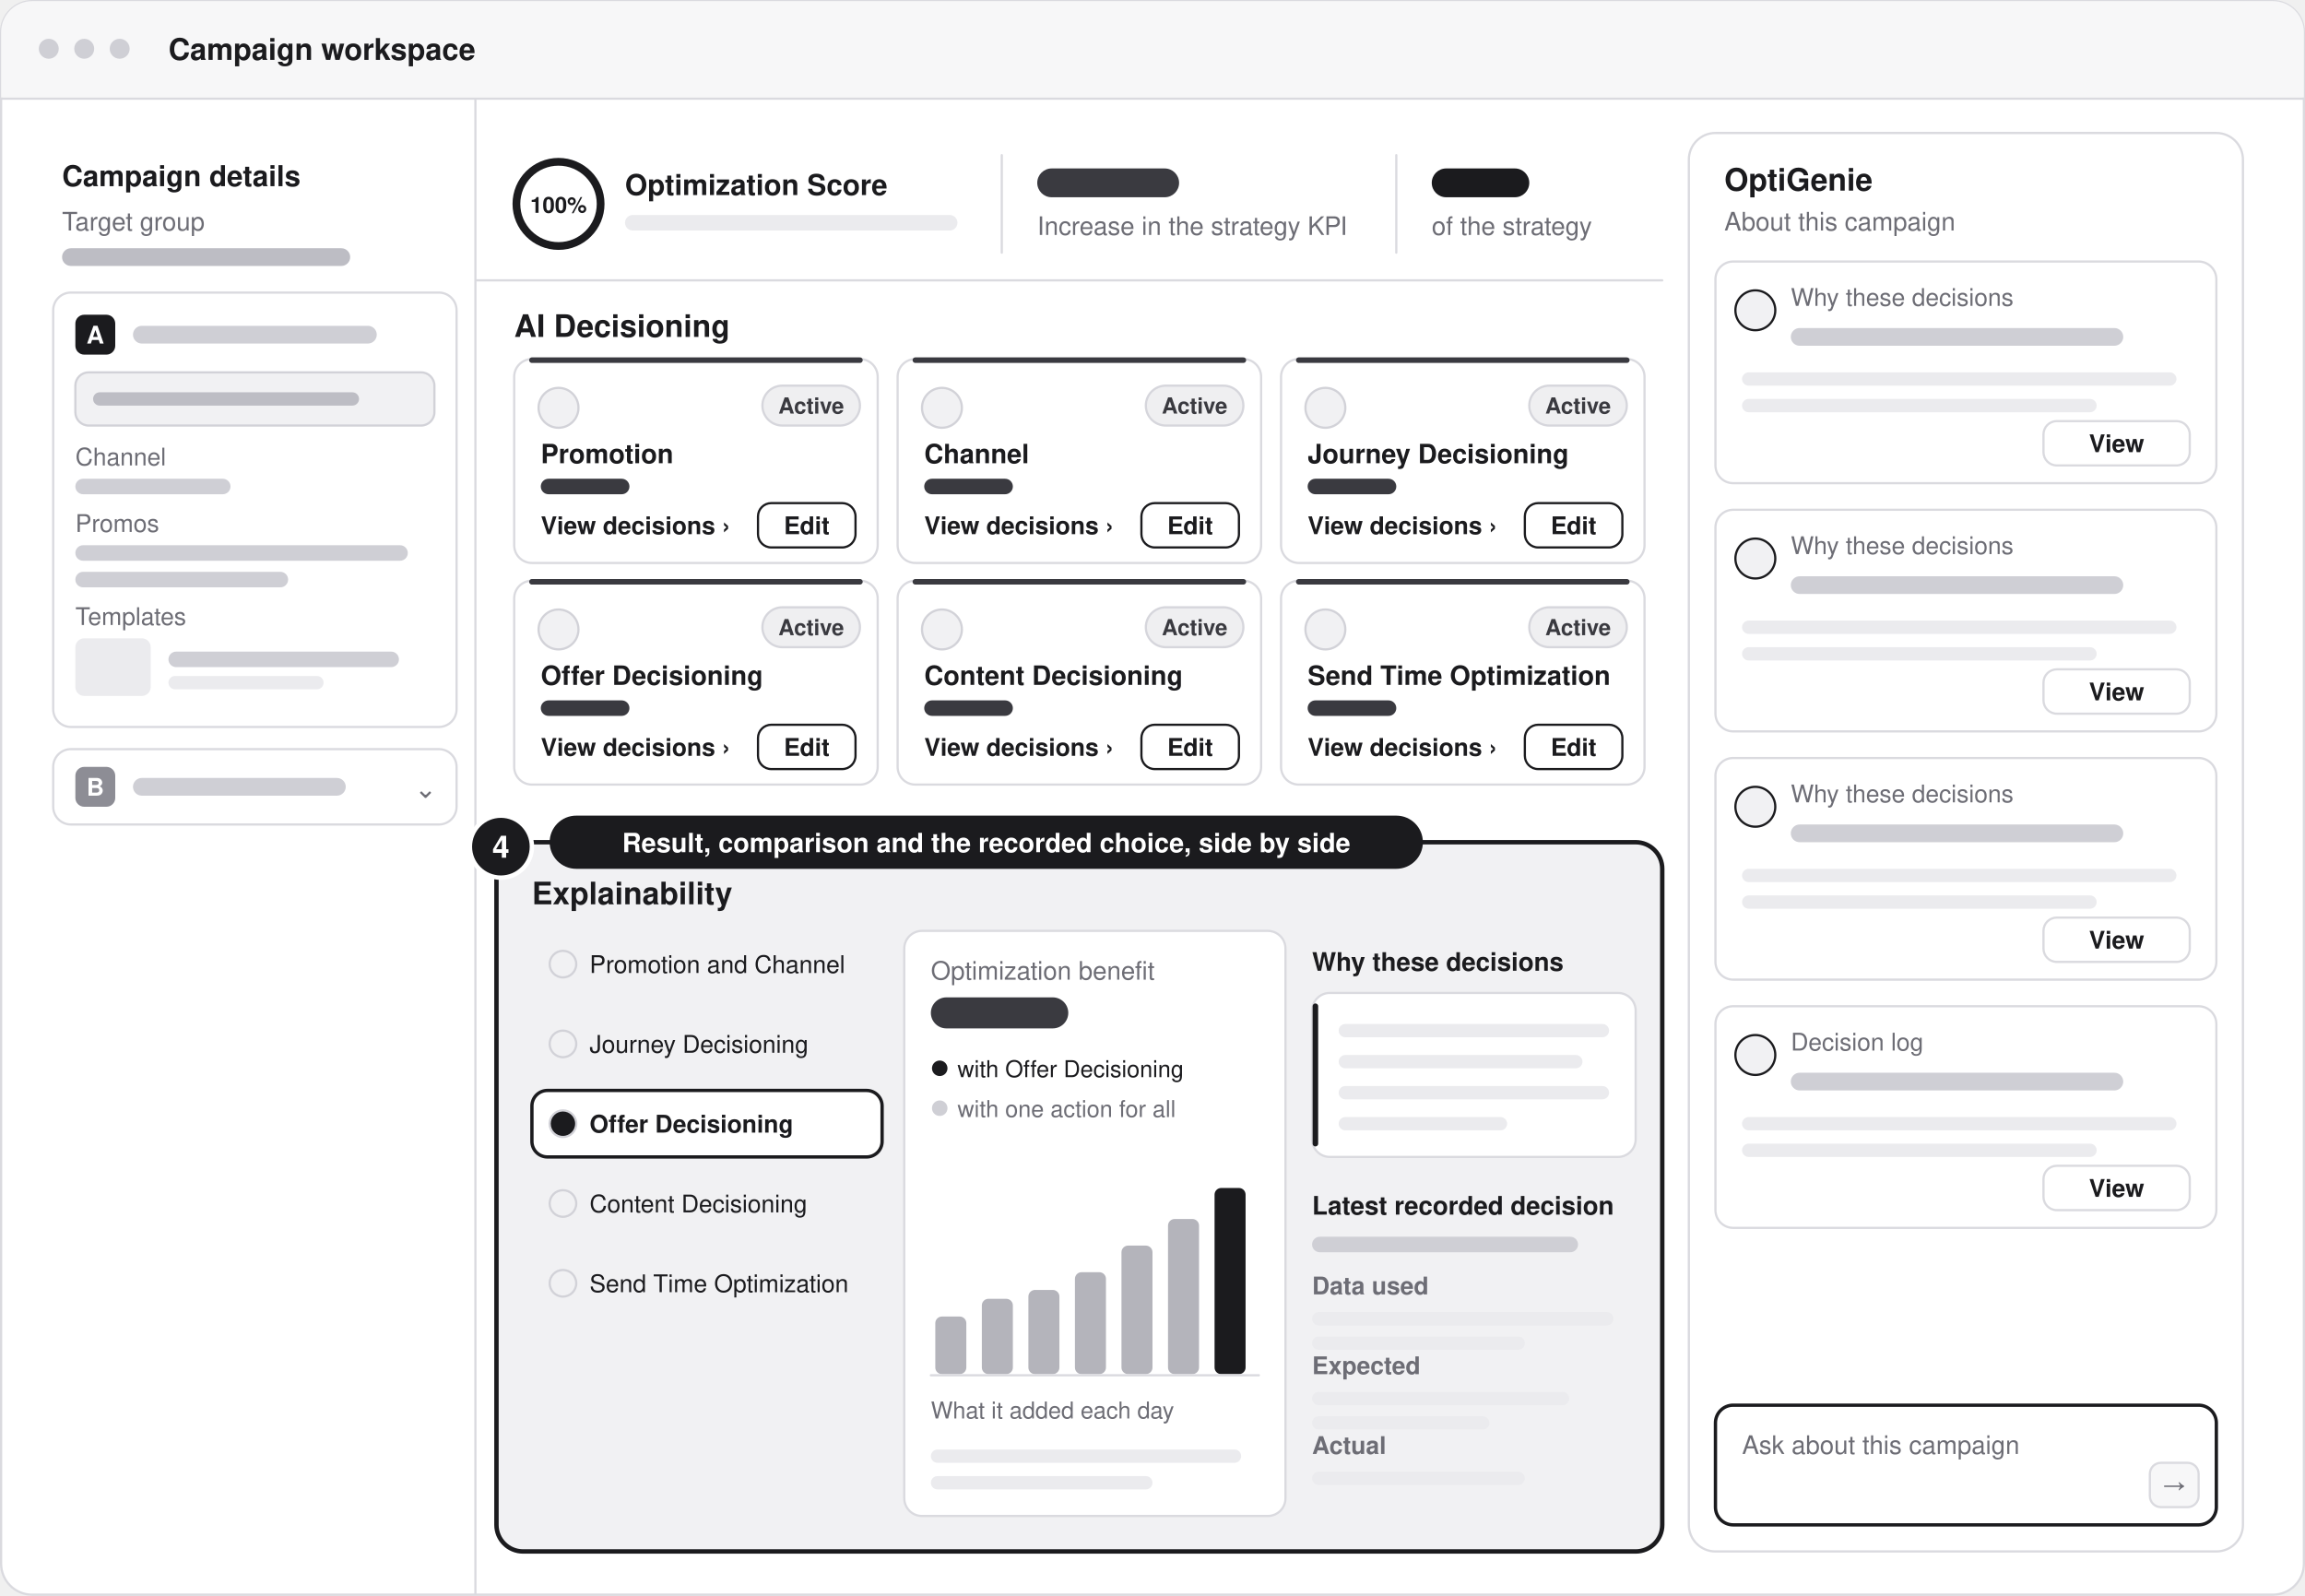
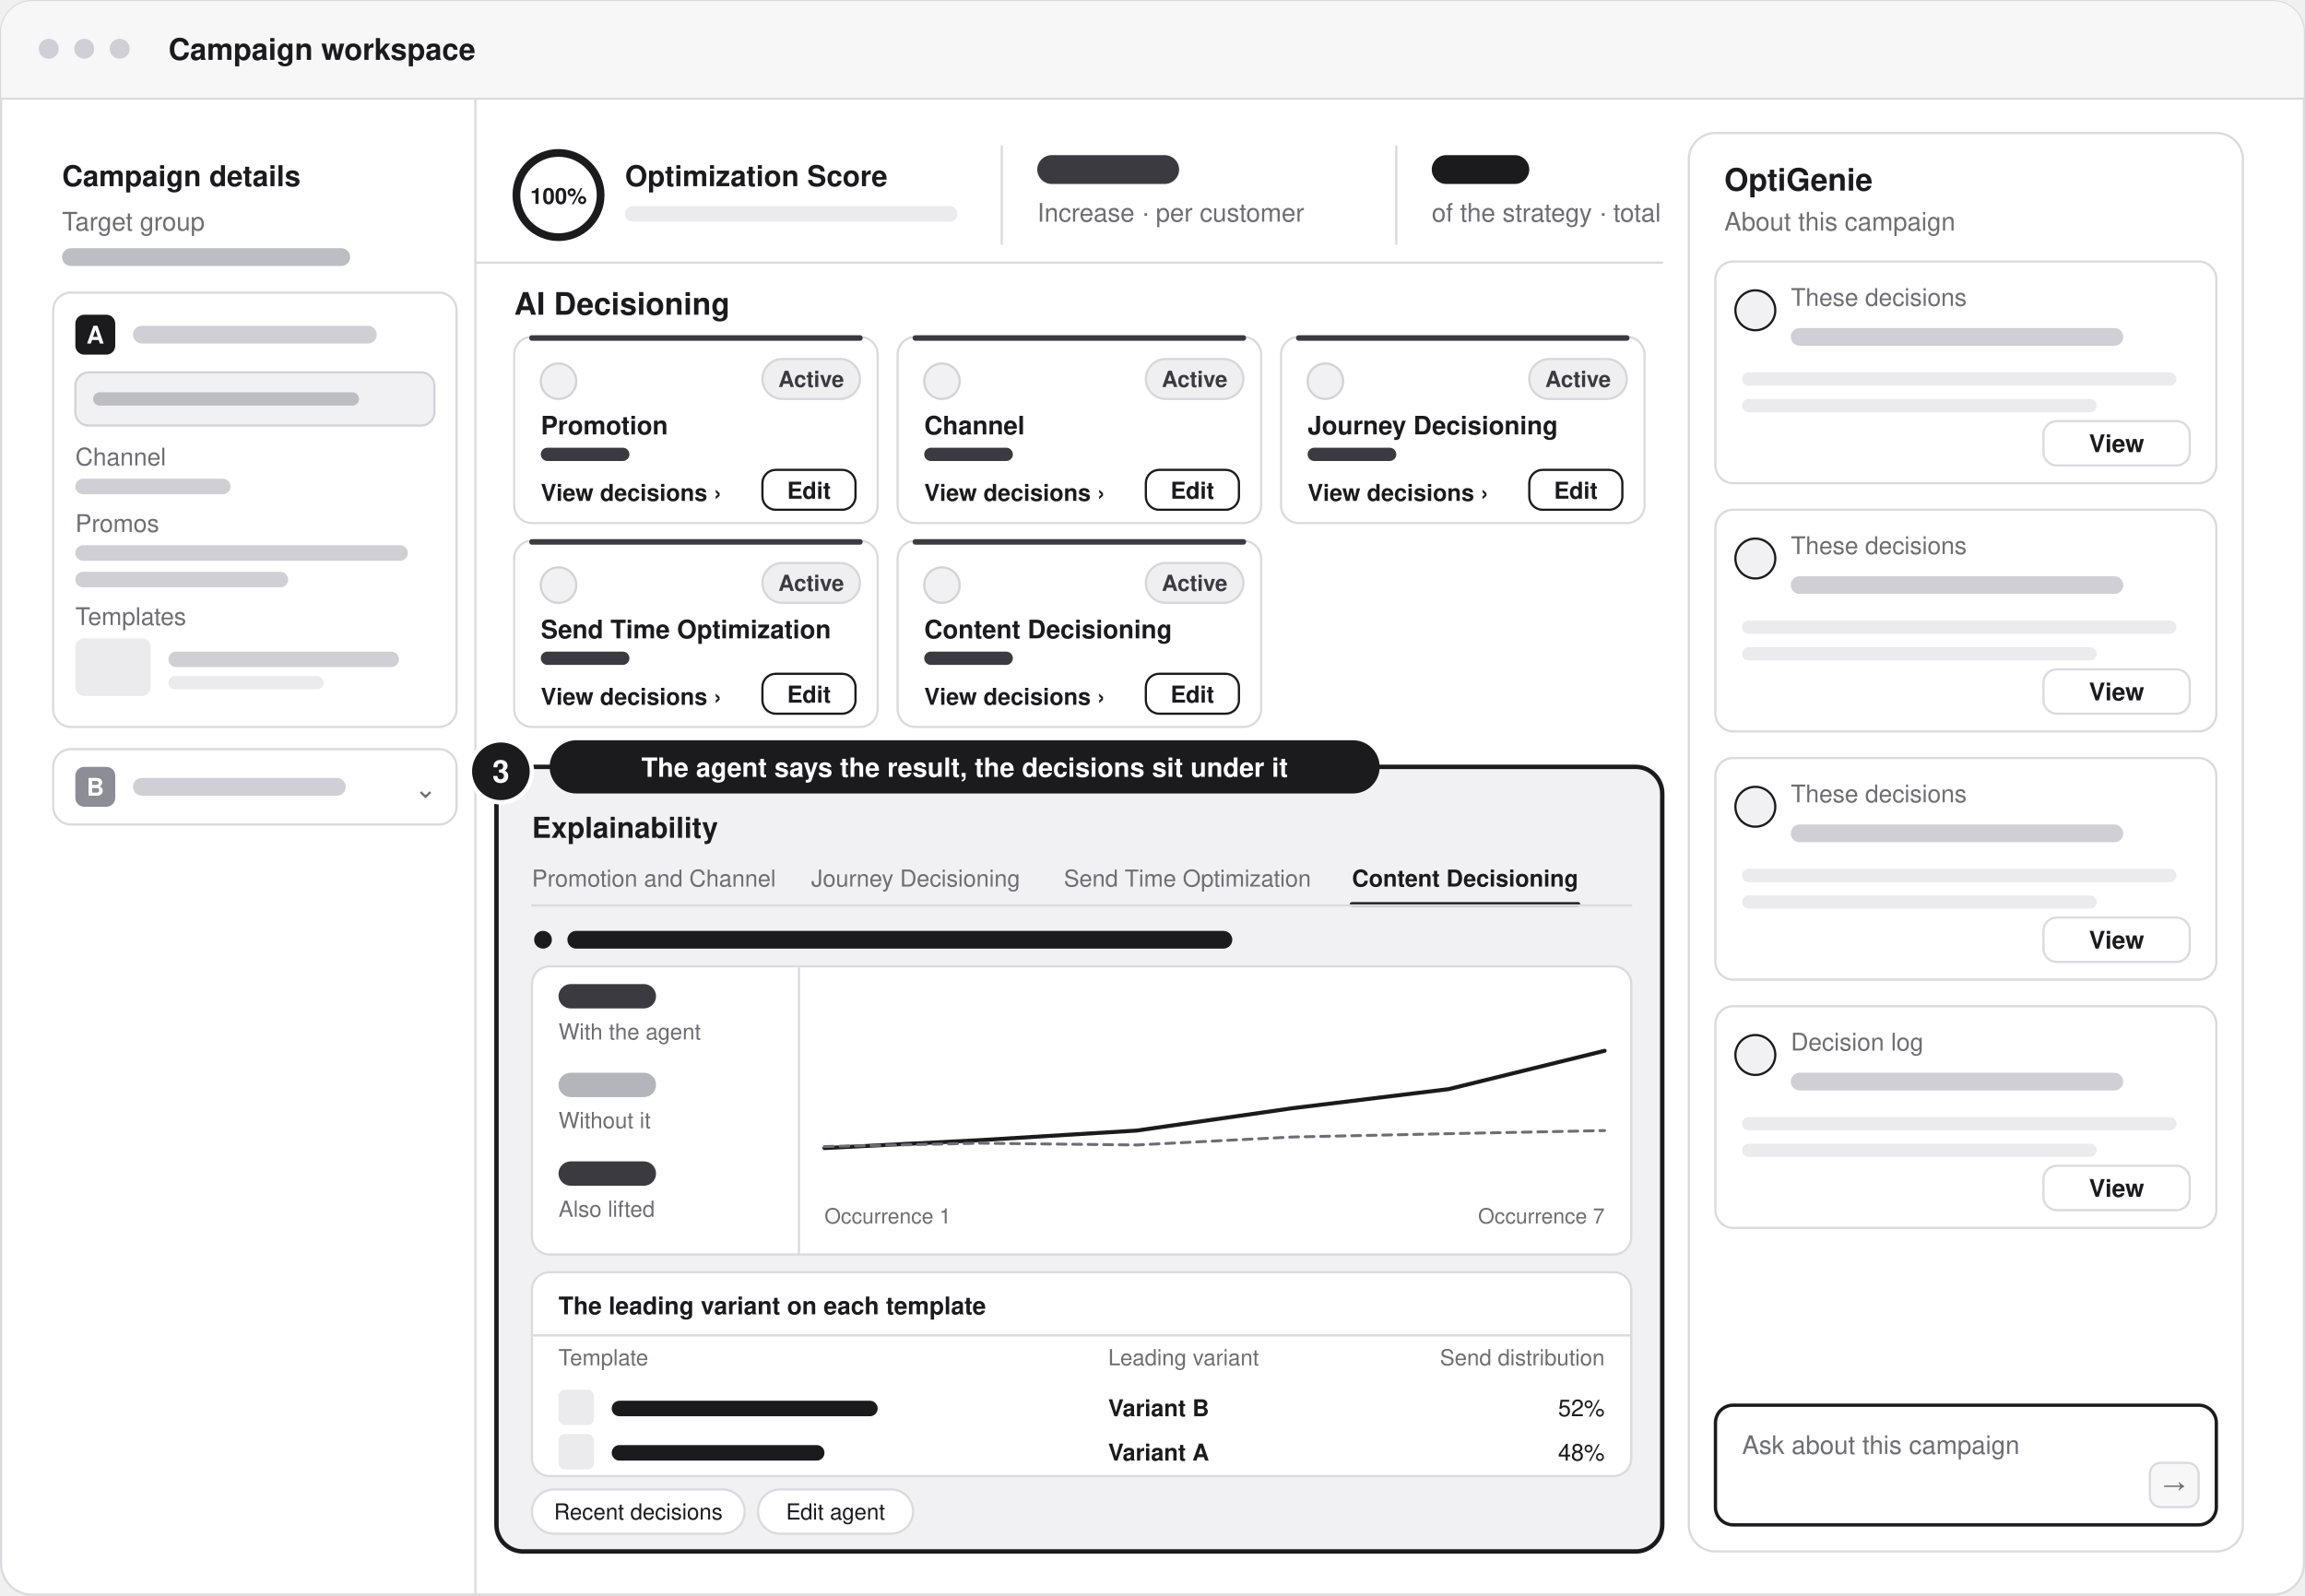
<svg xmlns="http://www.w3.org/2000/svg" width="1040" height="720" viewBox="0 0 1040 720" font-family="'Helvetica Neue', Helvetica, Arial, sans-serif">
  <defs>
    <clipPath id="win">
      <rect x="0.5" y="0.5" width="1039" height="719" rx="14" />
    </clipPath>
  </defs>
  <rect x="0.5" y="0.5" width="1039" height="719" rx="14" fill="#ffffff" stroke="#dadadf" />
  <g clip-path="url(#win)">
    <rect x="0" y="0" width="1040" height="44" fill="#f7f7f8" />
    <path d="M0 44.5L1040 44.5" stroke="#dadadf" stroke-width="1" fill="none" stroke-linecap="round" />
    <circle cx="22" cy="22" r="4.5" fill="#cfcfd5" />
    <circle cx="38" cy="22" r="4.5" fill="#cfcfd5" />
    <circle cx="54" cy="22" r="4.5" fill="#cfcfd5" />
    <text x="76" y="27" font-size="13.5" font-weight="600" fill="#1b1b1e">Campaign workspace</text>
    <text x="28" y="84" font-size="13" font-weight="700" fill="#1b1b1e">Campaign details</text>
    <text x="28" y="104" font-size="11.5" font-weight="400" fill="#6d6d75">Target group</text>
    <rect x="28" y="112" width="130" height="8" rx="4.0" fill="#bdbdc4" />
    <rect x="24" y="132" width="182" height="196" rx="8" fill="#ffffff" stroke="#dadadf" stroke-width="1" />
    <rect x="34" y="142" width="18" height="18" rx="4" fill="#1b1b1e" />
    <text x="43" y="155" font-size="11" font-weight="700" fill="#ffffff" text-anchor="middle">A</text>
    <rect x="60" y="147" width="110" height="8" rx="4.0" fill="#cfcfd5" />
    <rect x="34" y="168" width="162" height="24" rx="6" fill="#f1f1f3" stroke="#d2d2d8" stroke-width="1" />
    <rect x="42" y="177" width="120" height="6" rx="3.0" fill="#bdbdc4" />
    <text x="34" y="210" font-size="11" font-weight="400" fill="#6d6d75">Channel</text>
    <rect x="34" y="216" width="70" height="7" rx="3.5" fill="#cfcfd5" />
    <text x="34" y="240" font-size="11" font-weight="400" fill="#6d6d75">Promos</text>
    <rect x="34" y="246" width="150" height="7" rx="3.5" fill="#cfcfd5" />
    <rect x="34" y="258" width="96" height="7" rx="3.5" fill="#cfcfd5" />
    <text x="34" y="282" font-size="11" font-weight="400" fill="#6d6d75">Templates</text>
    <rect x="34" y="288" width="34" height="26" rx="4" fill="#ebebee" />
    <rect x="76" y="294" width="104" height="7" rx="3.5" fill="#cfcfd5" />
    <rect x="76" y="305" width="70" height="6" rx="3.0" fill="#ebebee" />
    <rect x="24" y="338" width="182" height="34" rx="8" fill="#ffffff" stroke="#dadadf" stroke-width="1" />
    <rect x="34" y="346" width="18" height="18" rx="4" fill="#8d8d95" />
    <text x="43" y="359" font-size="11" font-weight="700" fill="#ffffff" text-anchor="middle">B</text>
    <rect x="60" y="351" width="96" height="8" rx="4.0" fill="#cfcfd5" />
    <text x="192" y="360" font-size="12" font-weight="400" fill="#6d6d75" text-anchor="middle">⌄</text>
    <path d="M214.5 45L214.5 720" stroke="#dadadf" stroke-width="1" fill="none" stroke-linecap="round" />
-     <circle cx="252" cy="92" r="19" fill="none" stroke="#1b1b1e" stroke-width="3.5" />
-     <text x="252" y="96" font-size="10" font-weight="700" fill="#1b1b1e" text-anchor="middle">100%</text>
-     <text x="282" y="88" font-size="13" font-weight="700" fill="#1b1b1e">Optimization Score</text>
-     <rect x="282" y="97" width="150" height="7" rx="3.5" fill="#ebebee" />
-     <path d="M452 70L452 114" stroke="#dadadf" stroke-width="1" fill="none" stroke-linecap="round" />
-     <rect x="468" y="76" width="64" height="13" rx="6.5" fill="#3a3a40" />
-     <text x="468" y="106" font-size="11.5" font-weight="400" fill="#6d6d75">Increase in the strategy KPI</text>
-     <path d="M630 70L630 114" stroke="#dadadf" stroke-width="1" fill="none" stroke-linecap="round" />
-     <rect x="646" y="76" width="44" height="13" rx="6.5" fill="#1b1b1e" />
-     <text x="646" y="106" font-size="11.5" font-weight="400" fill="#6d6d75">of the strategy</text>
-     <path d="M215 126.5L750 126.5" stroke="#dadadf" stroke-width="1" fill="none" stroke-linecap="round" />
-     <text x="232" y="152" font-size="14" font-weight="700" fill="#1b1b1e">AI Decisioning</text>
-     <rect x="232" y="162" width="164" height="92" rx="8" fill="#ffffff" stroke="#dadadf" stroke-width="1" />
-     <path d="M240 162.5H388" stroke="#3a3a40" stroke-width="2.5" stroke-linecap="round" />
-     <circle cx="252" cy="184" r="9" fill="#f1f1f3" stroke="#d2d2d8" />
-     <rect x="344" y="174" width="44" height="18" rx="9.0" fill="#efeff1" stroke="#d6d6dc" stroke-width="1" />
-     <text x="366.0" y="186.6" font-size="10" font-weight="600" fill="#3a3a40" text-anchor="middle">Active</text>
-     <text x="244" y="209" font-size="12" font-weight="600" fill="#1b1b1e">Promotion</text>
-     <rect x="244" y="216" width="40" height="7" rx="3.5" fill="#3a3a40" />
-     <text x="244" y="241" font-size="11" font-weight="600" fill="#1b1b1e">View decisions ›</text>
-     <rect x="342" y="227" width="44" height="20" rx="6" fill="#ffffff" stroke="#1b1b1e" stroke-width="1" />
-     <text x="364" y="241" font-size="11" font-weight="600" fill="#1b1b1e" text-anchor="middle">Edit</text>
-     <rect x="405" y="162" width="164" height="92" rx="8" fill="#ffffff" stroke="#dadadf" stroke-width="1" />
-     <path d="M413 162.5H561" stroke="#3a3a40" stroke-width="2.5" stroke-linecap="round" />
-     <circle cx="425" cy="184" r="9" fill="#f1f1f3" stroke="#d2d2d8" />
-     <rect x="517" y="174" width="44" height="18" rx="9.0" fill="#efeff1" stroke="#d6d6dc" stroke-width="1" />
-     <text x="539.0" y="186.6" font-size="10" font-weight="600" fill="#3a3a40" text-anchor="middle">Active</text>
-     <text x="417" y="209" font-size="12" font-weight="600" fill="#1b1b1e">Channel</text>
-     <rect x="417" y="216" width="40" height="7" rx="3.5" fill="#3a3a40" />
-     <text x="417" y="241" font-size="11" font-weight="600" fill="#1b1b1e">View decisions ›</text>
-     <rect x="515" y="227" width="44" height="20" rx="6" fill="#ffffff" stroke="#1b1b1e" stroke-width="1" />
-     <text x="537" y="241" font-size="11" font-weight="600" fill="#1b1b1e" text-anchor="middle">Edit</text>
-     <rect x="578" y="162" width="164" height="92" rx="8" fill="#ffffff" stroke="#dadadf" stroke-width="1" />
-     <path d="M586 162.5H734" stroke="#3a3a40" stroke-width="2.5" stroke-linecap="round" />
-     <circle cx="598" cy="184" r="9" fill="#f1f1f3" stroke="#d2d2d8" />
-     <rect x="690" y="174" width="44" height="18" rx="9.0" fill="#efeff1" stroke="#d6d6dc" stroke-width="1" />
-     <text x="712.0" y="186.6" font-size="10" font-weight="600" fill="#3a3a40" text-anchor="middle">Active</text>
-     <text x="590" y="209" font-size="12" font-weight="600" fill="#1b1b1e">Journey Decisioning</text>
-     <rect x="590" y="216" width="40" height="7" rx="3.5" fill="#3a3a40" />
-     <text x="590" y="241" font-size="11" font-weight="600" fill="#1b1b1e">View decisions ›</text>
-     <rect x="688" y="227" width="44" height="20" rx="6" fill="#ffffff" stroke="#1b1b1e" stroke-width="1" />
-     <text x="710" y="241" font-size="11" font-weight="600" fill="#1b1b1e" text-anchor="middle">Edit</text>
-     <rect x="232" y="262" width="164" height="92" rx="8" fill="#ffffff" stroke="#dadadf" stroke-width="1" />
-     <path d="M240 262.5H388" stroke="#3a3a40" stroke-width="2.5" stroke-linecap="round" />
-     <circle cx="252" cy="284" r="9" fill="#f1f1f3" stroke="#d2d2d8" />
-     <rect x="344" y="274" width="44" height="18" rx="9.0" fill="#efeff1" stroke="#d6d6dc" stroke-width="1" />
-     <text x="366.0" y="286.6" font-size="10" font-weight="600" fill="#3a3a40" text-anchor="middle">Active</text>
-     <text x="244" y="309" font-size="12" font-weight="600" fill="#1b1b1e">Offer Decisioning</text>
-     <rect x="244" y="316" width="40" height="7" rx="3.5" fill="#3a3a40" />
-     <text x="244" y="341" font-size="11" font-weight="600" fill="#1b1b1e">View decisions ›</text>
-     <rect x="342" y="327" width="44" height="20" rx="6" fill="#ffffff" stroke="#1b1b1e" stroke-width="1" />
-     <text x="364" y="341" font-size="11" font-weight="600" fill="#1b1b1e" text-anchor="middle">Edit</text>
-     <rect x="405" y="262" width="164" height="92" rx="8" fill="#ffffff" stroke="#dadadf" stroke-width="1" />
-     <path d="M413 262.5H561" stroke="#3a3a40" stroke-width="2.5" stroke-linecap="round" />
-     <circle cx="425" cy="284" r="9" fill="#f1f1f3" stroke="#d2d2d8" />
-     <rect x="517" y="274" width="44" height="18" rx="9.0" fill="#efeff1" stroke="#d6d6dc" stroke-width="1" />
-     <text x="539.0" y="286.6" font-size="10" font-weight="600" fill="#3a3a40" text-anchor="middle">Active</text>
-     <text x="417" y="309" font-size="12" font-weight="600" fill="#1b1b1e">Content Decisioning</text>
-     <rect x="417" y="316" width="40" height="7" rx="3.5" fill="#3a3a40" />
-     <text x="417" y="341" font-size="11" font-weight="600" fill="#1b1b1e">View decisions ›</text>
-     <rect x="515" y="327" width="44" height="20" rx="6" fill="#ffffff" stroke="#1b1b1e" stroke-width="1" />
-     <text x="537" y="341" font-size="11" font-weight="600" fill="#1b1b1e" text-anchor="middle">Edit</text>
-     <rect x="578" y="262" width="164" height="92" rx="8" fill="#ffffff" stroke="#dadadf" stroke-width="1" />
-     <path d="M586 262.5H734" stroke="#3a3a40" stroke-width="2.5" stroke-linecap="round" />
-     <circle cx="598" cy="284" r="9" fill="#f1f1f3" stroke="#d2d2d8" />
-     <rect x="690" y="274" width="44" height="18" rx="9.0" fill="#efeff1" stroke="#d6d6dc" stroke-width="1" />
-     <text x="712.0" y="286.6" font-size="10" font-weight="600" fill="#3a3a40" text-anchor="middle">Active</text>
-     <text x="590" y="309" font-size="12" font-weight="600" fill="#1b1b1e">Send Time Optimization</text>
-     <rect x="590" y="316" width="40" height="7" rx="3.5" fill="#3a3a40" />
-     <text x="590" y="341" font-size="11" font-weight="600" fill="#1b1b1e">View decisions ›</text>
-     <rect x="688" y="327" width="44" height="20" rx="6" fill="#ffffff" stroke="#1b1b1e" stroke-width="1" />
-     <text x="710" y="341" font-size="11" font-weight="600" fill="#1b1b1e" text-anchor="middle">Edit</text>
-     <rect x="224" y="380" width="526" height="320" rx="12" fill="#f1f1f3" stroke="#1b1b1e" stroke-width="2" />
-     <circle cx="226" cy="382" r="14" fill="#1b1b1e" stroke="#ffffff" stroke-width="2" />
-     <text x="226" y="387" font-size="14" font-weight="700" fill="#ffffff" text-anchor="middle">4</text>
-     <rect x="248" y="368" width="394.0" height="24" rx="12" fill="#1b1b1e" />
-     <text x="445.0" y="384.5" font-size="12" font-weight="600" fill="#ffffff" text-anchor="middle">Result, comparison and the recorded choice, side by side</text>
-     <text x="240" y="408" font-size="14" font-weight="700" fill="#1b1b1e">Explainability</text>
-     <rect x="240" y="420" width="158" height="30" rx="7" fill="none" />
-     <circle cx="254" cy="435" r="6" fill="#f1f1f3" stroke="#d2d2d8" />
-     <text x="266" y="439" font-size="11" font-weight="400" fill="#1b1b1e">Promotion and Channel</text>
-     <rect x="240" y="456" width="158" height="30" rx="7" fill="none" />
-     <circle cx="254" cy="471" r="6" fill="#f1f1f3" stroke="#d2d2d8" />
-     <text x="266" y="475" font-size="11" font-weight="400" fill="#1b1b1e">Journey Decisioning</text>
-     <rect x="240" y="492" width="158" height="30" rx="7" fill="#ffffff" stroke="#1b1b1e" stroke-width="1.5" />
-     <circle cx="254" cy="507" r="6" fill="#1b1b1e" stroke="#d2d2d8" />
-     <text x="266" y="511" font-size="11" font-weight="600" fill="#1b1b1e">Offer Decisioning</text>
-     <rect x="240" y="528" width="158" height="30" rx="7" fill="none" />
-     <circle cx="254" cy="543" r="6" fill="#f1f1f3" stroke="#d2d2d8" />
-     <text x="266" y="547" font-size="11" font-weight="400" fill="#1b1b1e">Content Decisioning</text>
-     <rect x="240" y="564" width="158" height="30" rx="7" fill="none" />
-     <circle cx="254" cy="579" r="6" fill="#f1f1f3" stroke="#d2d2d8" />
-     <text x="266" y="583" font-size="11" font-weight="400" fill="#1b1b1e">Send Time Optimization</text>
-     <rect x="408" y="420" width="172" height="264" rx="8" fill="#ffffff" stroke="#dadadf" stroke-width="1" />
-     <text x="420" y="442" font-size="11.5" font-weight="400" fill="#6d6d75">Optimization benefit</text>
-     <rect x="420" y="450" width="62" height="14" rx="7.0" fill="#3a3a40" />
-     <circle cx="424" cy="482" r="3.5" fill="#1b1b1e" />
-     <text x="432" y="486" font-size="10.5" font-weight="400" fill="#1b1b1e">with Offer Decisioning</text>
-     <circle cx="424" cy="500" r="3.5" fill="#cfcfd5" />
-     <text x="432" y="504" font-size="10.5" font-weight="400" fill="#6d6d75">with one action for all</text>
-     <rect x="422" y="594" width="14" height="26" rx="3" fill="#b4b4bb" />
-     <rect x="443" y="586" width="14" height="34" rx="3" fill="#b4b4bb" />
-     <rect x="464" y="582" width="14" height="38" rx="3" fill="#b4b4bb" />
-     <rect x="485" y="574" width="14" height="46" rx="3" fill="#b4b4bb" />
-     <rect x="506" y="562" width="14" height="58" rx="3" fill="#b4b4bb" />
-     <rect x="527" y="550" width="14" height="70" rx="3" fill="#b4b4bb" />
-     <rect x="548" y="536" width="14" height="84" rx="3" fill="#1b1b1e" />
-     <path d="M420 620.5L568 620.5" stroke="#dadadf" stroke-width="1" fill="none" stroke-linecap="round" />
-     <text x="420" y="640" font-size="10.5" font-weight="400" fill="#6d6d75">What it added each day</text>
-     <rect x="420" y="654" width="140" height="6" rx="3.0" fill="#ebebee" />
-     <rect x="420" y="666" width="100" height="6" rx="3.0" fill="#ebebee" />
-     <text x="592" y="438" font-size="11.5" font-weight="700" fill="#1b1b1e">Why these decisions</text>
-     <rect x="592" y="448" width="146" height="74" rx="8" fill="#ffffff" stroke="#dadadf" stroke-width="1" />
-     <path d="M593.5 454L593.5 516" stroke="#1b1b1e" stroke-width="2.5" fill="none" stroke-linecap="round" />
-     <rect x="604" y="462" width="122" height="6" rx="3.0" fill="#ebebee" />
-     <rect x="604" y="476" width="110" height="6" rx="3.0" fill="#ebebee" />
-     <rect x="604" y="490" width="122" height="6" rx="3.0" fill="#ebebee" />
-     <rect x="604" y="504" width="76" height="6" rx="3.0" fill="#ebebee" />
-     <text x="592" y="548" font-size="11.5" font-weight="700" fill="#1b1b1e">Latest recorded decision</text>
-     <rect x="592" y="558" width="120" height="7" rx="3.5" fill="#cfcfd5" />
-     <text x="592" y="584" font-size="11" font-weight="600" fill="#6d6d75">Data used</text>
-     <rect x="592" y="592" width="136" height="6" rx="3.0" fill="#ebebee" />
-     <rect x="592" y="603" width="96" height="6" rx="3.0" fill="#ebebee" />
-     <text x="592" y="620" font-size="11" font-weight="600" fill="#6d6d75">Expected</text>
-     <rect x="592" y="628" width="116" height="6" rx="3.0" fill="#ebebee" />
-     <rect x="592" y="639" width="80" height="6" rx="3.0" fill="#ebebee" />
-     <text x="592" y="656" font-size="11" font-weight="600" fill="#6d6d75">Actual</text>
-     <rect x="592" y="664" width="96" height="6" rx="3.0" fill="#ebebee" />
+     <circle cx="252" cy="88" r="19" fill="none" stroke="#1b1b1e" stroke-width="3.5" />
+     <text x="252" y="92" font-size="10" font-weight="700" fill="#1b1b1e" text-anchor="middle">100%</text>
+     <text x="282" y="84" font-size="13" font-weight="700" fill="#1b1b1e">Optimization Score</text>
+     <rect x="282" y="93" width="150" height="7" rx="3.5" fill="#ebebee" />
+     <path d="M452 66L452 110" stroke="#dadadf" stroke-width="1" fill="none" stroke-linecap="round" />
+     <rect x="468" y="70" width="64" height="13" rx="6.5" fill="#3a3a40" />
+     <text x="468" y="100" font-size="11.5" font-weight="400" fill="#6d6d75">Increase · per customer</text>
+     <path d="M630 66L630 110" stroke="#dadadf" stroke-width="1" fill="none" stroke-linecap="round" />
+     <rect x="646" y="70" width="44" height="13" rx="6.5" fill="#1b1b1e" />
+     <text x="646" y="100" font-size="11.5" font-weight="400" fill="#6d6d75">of the strategy · total</text>
+     <path d="M215 118.5L750 118.5" stroke="#dadadf" stroke-width="1" fill="none" stroke-linecap="round" />
+     <text x="232" y="142" font-size="14" font-weight="700" fill="#1b1b1e">AI Decisioning</text>
+     <rect x="232" y="152" width="164" height="84" rx="8" fill="#ffffff" stroke="#dadadf" stroke-width="1" />
+     <path d="M240 152.5H388" stroke="#3a3a40" stroke-width="2.5" stroke-linecap="round" />
+     <circle cx="252" cy="172" r="8" fill="#f1f1f3" stroke="#d2d2d8" />
+     <rect x="344" y="162" width="44" height="18" rx="9.0" fill="#efeff1" stroke="#d6d6dc" stroke-width="1" />
+     <text x="366.0" y="174.6" font-size="10" font-weight="600" fill="#3a3a40" text-anchor="middle">Active</text>
+     <text x="244" y="196" font-size="11.5" font-weight="600" fill="#1b1b1e">Promotion</text>
+     <rect x="244" y="202" width="40" height="6" rx="3.0" fill="#3a3a40" />
+     <text x="244" y="226" font-size="10.5" font-weight="600" fill="#1b1b1e">View decisions ›</text>
+     <rect x="344" y="212" width="42" height="18" rx="6" fill="#ffffff" stroke="#1b1b1e" stroke-width="1" />
+     <text x="365" y="225" font-size="10.5" font-weight="600" fill="#1b1b1e" text-anchor="middle">Edit</text>
+     <rect x="405" y="152" width="164" height="84" rx="8" fill="#ffffff" stroke="#dadadf" stroke-width="1" />
+     <path d="M413 152.5H561" stroke="#3a3a40" stroke-width="2.5" stroke-linecap="round" />
+     <circle cx="425" cy="172" r="8" fill="#f1f1f3" stroke="#d2d2d8" />
+     <rect x="517" y="162" width="44" height="18" rx="9.0" fill="#efeff1" stroke="#d6d6dc" stroke-width="1" />
+     <text x="539.0" y="174.6" font-size="10" font-weight="600" fill="#3a3a40" text-anchor="middle">Active</text>
+     <text x="417" y="196" font-size="11.5" font-weight="600" fill="#1b1b1e">Channel</text>
+     <rect x="417" y="202" width="40" height="6" rx="3.0" fill="#3a3a40" />
+     <text x="417" y="226" font-size="10.5" font-weight="600" fill="#1b1b1e">View decisions ›</text>
+     <rect x="517" y="212" width="42" height="18" rx="6" fill="#ffffff" stroke="#1b1b1e" stroke-width="1" />
+     <text x="538" y="225" font-size="10.5" font-weight="600" fill="#1b1b1e" text-anchor="middle">Edit</text>
+     <rect x="578" y="152" width="164" height="84" rx="8" fill="#ffffff" stroke="#dadadf" stroke-width="1" />
+     <path d="M586 152.5H734" stroke="#3a3a40" stroke-width="2.5" stroke-linecap="round" />
+     <circle cx="598" cy="172" r="8" fill="#f1f1f3" stroke="#d2d2d8" />
+     <rect x="690" y="162" width="44" height="18" rx="9.0" fill="#efeff1" stroke="#d6d6dc" stroke-width="1" />
+     <text x="712.0" y="174.6" font-size="10" font-weight="600" fill="#3a3a40" text-anchor="middle">Active</text>
+     <text x="590" y="196" font-size="11.5" font-weight="600" fill="#1b1b1e">Journey Decisioning</text>
+     <rect x="590" y="202" width="40" height="6" rx="3.0" fill="#3a3a40" />
+     <text x="590" y="226" font-size="10.5" font-weight="600" fill="#1b1b1e">View decisions ›</text>
+     <rect x="690" y="212" width="42" height="18" rx="6" fill="#ffffff" stroke="#1b1b1e" stroke-width="1" />
+     <text x="711" y="225" font-size="10.5" font-weight="600" fill="#1b1b1e" text-anchor="middle">Edit</text>
+     <rect x="232" y="244" width="164" height="84" rx="8" fill="#ffffff" stroke="#dadadf" stroke-width="1" />
+     <path d="M240 244.5H388" stroke="#3a3a40" stroke-width="2.5" stroke-linecap="round" />
+     <circle cx="252" cy="264" r="8" fill="#f1f1f3" stroke="#d2d2d8" />
+     <rect x="344" y="254" width="44" height="18" rx="9.0" fill="#efeff1" stroke="#d6d6dc" stroke-width="1" />
+     <text x="366.0" y="266.6" font-size="10" font-weight="600" fill="#3a3a40" text-anchor="middle">Active</text>
+     <text x="244" y="288" font-size="11.5" font-weight="600" fill="#1b1b1e">Send Time Optimization</text>
+     <rect x="244" y="294" width="40" height="6" rx="3.0" fill="#3a3a40" />
+     <text x="244" y="318" font-size="10.5" font-weight="600" fill="#1b1b1e">View decisions ›</text>
+     <rect x="344" y="304" width="42" height="18" rx="6" fill="#ffffff" stroke="#1b1b1e" stroke-width="1" />
+     <text x="365" y="317" font-size="10.5" font-weight="600" fill="#1b1b1e" text-anchor="middle">Edit</text>
+     <rect x="405" y="244" width="164" height="84" rx="8" fill="#ffffff" stroke="#dadadf" stroke-width="1" />
+     <path d="M413 244.5H561" stroke="#3a3a40" stroke-width="2.5" stroke-linecap="round" />
+     <circle cx="425" cy="264" r="8" fill="#f1f1f3" stroke="#d2d2d8" />
+     <rect x="517" y="254" width="44" height="18" rx="9.0" fill="#efeff1" stroke="#d6d6dc" stroke-width="1" />
+     <text x="539.0" y="266.6" font-size="10" font-weight="600" fill="#3a3a40" text-anchor="middle">Active</text>
+     <text x="417" y="288" font-size="11.5" font-weight="600" fill="#1b1b1e">Content Decisioning</text>
+     <rect x="417" y="294" width="40" height="6" rx="3.0" fill="#3a3a40" />
+     <text x="417" y="318" font-size="10.5" font-weight="600" fill="#1b1b1e">View decisions ›</text>
+     <rect x="517" y="304" width="42" height="18" rx="6" fill="#ffffff" stroke="#1b1b1e" stroke-width="1" />
+     <text x="538" y="317" font-size="10.5" font-weight="600" fill="#1b1b1e" text-anchor="middle">Edit</text>
+     <rect x="224" y="346" width="526" height="354" rx="12" fill="#f1f1f3" stroke="#1b1b1e" stroke-width="2" />
+     <circle cx="226" cy="348" r="14" fill="#1b1b1e" stroke="#ffffff" stroke-width="2" />
+     <text x="226" y="353" font-size="14" font-weight="700" fill="#ffffff" text-anchor="middle">3</text>
+     <rect x="248" y="334" width="374.5" height="24" rx="12" fill="#1b1b1e" />
+     <text x="435.25" y="350.5" font-size="12" font-weight="600" fill="#ffffff" text-anchor="middle">The agent says the result, the decisions sit under it</text>
+     <text x="240" y="378" font-size="13" font-weight="700" fill="#1b1b1e">Explainability</text>
+     <text x="240" y="400" font-size="10.5" font-weight="400" fill="#6d6d75">Promotion and Channel</text>
+     <text x="366" y="400" font-size="10.5" font-weight="400" fill="#6d6d75">Journey Decisioning</text>
+     <text x="480" y="400" font-size="10.5" font-weight="400" fill="#6d6d75">Send Time Optimization</text>
+     <text x="610" y="400" font-size="10.5" font-weight="600" fill="#1b1b1e">Content Decisioning</text>
+     <path d="M610 408L712 408" stroke="#1b1b1e" stroke-width="2" fill="none" stroke-linecap="round" />
+     <path d="M240 408.5L736 408.5" stroke="#dadadf" stroke-width="1" fill="none" stroke-linecap="round" />
+     <circle cx="245" cy="424" r="4" fill="#1b1b1e" />
+     <rect x="256" y="420" width="300" height="8" rx="4.0" fill="#1b1b1e" />
+     <rect x="240" y="436" width="496" height="130" rx="8" fill="#ffffff" stroke="#dadadf" stroke-width="1" />
+     <path d="M360.5 437L360.5 566" stroke="#dadadf" stroke-width="1" fill="none" stroke-linecap="round" />
+     <rect x="252" y="444" width="44" height="11" rx="5.5" fill="#3a3a40" />
+     <text x="252" y="469" font-size="10" font-weight="400" fill="#6d6d75">With the agent</text>
+     <rect x="252" y="484" width="44" height="11" rx="5.5" fill="#b4b4bb" />
+     <text x="252" y="509" font-size="10" font-weight="400" fill="#6d6d75">Without it</text>
+     <rect x="252" y="524" width="44" height="11" rx="5.5" fill="#3a3a40" />
+     <text x="252" y="549" font-size="10" font-weight="400" fill="#6d6d75">Also lifted</text>
+     <path d="M372.0 518.0 L442.4 514.4 L512.8 510.1 L583.2 500.0 L653.6 491.4 L724.0 474.1" stroke="#1b1b1e" stroke-width="1.8" fill="none" stroke-linecap="round" stroke-linejoin="round" />
+     <path d="M372.0 517.3 L442.4 515.8 L512.8 516.6 L583.2 513.0 L653.6 511.5 L724.0 510.1" stroke="#6d6d75" stroke-width="1.3" fill="none" stroke-linecap="round" stroke-linejoin="round" stroke-dasharray="4 3" />
+     <text x="372" y="552" font-size="9.5" font-weight="400" fill="#6d6d75">Occurrence 1</text>
+     <text x="724" y="552" font-size="9.5" font-weight="400" fill="#6d6d75" text-anchor="end">Occurrence 7</text>
+     <rect x="240" y="574" width="496" height="92" rx="8" fill="#ffffff" stroke="#dadadf" stroke-width="1" />
+     <text x="252" y="593" font-size="11" font-weight="700" fill="#1b1b1e">The leading variant on each template</text>
+     <path d="M240 602.5L736 602.5" stroke="#dadadf" stroke-width="1" fill="none" stroke-linecap="round" />
+     <text x="252" y="616" font-size="10" font-weight="400" fill="#6d6d75">Template</text>
+     <text x="500" y="616" font-size="10" font-weight="400" fill="#6d6d75">Leading variant</text>
+     <text x="724" y="616" font-size="10" font-weight="400" fill="#6d6d75" text-anchor="end">Send distribution</text>
+     <rect x="252" y="627" width="16" height="16" rx="3" fill="#ebebee" />
+     <rect x="276" y="632" width="120" height="7" rx="3.5" fill="#1b1b1e" />
+     <text x="500" y="639" font-size="10.5" font-weight="600" fill="#1b1b1e">Variant B</text>
+     <text x="724" y="639" font-size="10.5" font-weight="400" fill="#1b1b1e" text-anchor="end">52%</text>
+     <rect x="252" y="647" width="16" height="16" rx="3" fill="#ebebee" />
+     <rect x="276" y="652" width="96" height="7" rx="3.5" fill="#1b1b1e" />
+     <text x="500" y="659" font-size="10.5" font-weight="600" fill="#1b1b1e">Variant A</text>
+     <text x="724" y="659" font-size="10.5" font-weight="400" fill="#1b1b1e" text-anchor="end">48%</text>
+     <rect x="240" y="672" width="96" height="20" rx="10.0" fill="#ffffff" stroke="#dadadf" stroke-width="1" />
+     <text x="288.0" y="685.6" font-size="10" font-weight="400" fill="#1b1b1e" text-anchor="middle">Recent decisions</text>
+     <rect x="342" y="672" width="70" height="20" rx="10.0" fill="#ffffff" stroke="#dadadf" stroke-width="1" />
+     <text x="377.0" y="685.6" font-size="10" font-weight="400" fill="#1b1b1e" text-anchor="middle">Edit agent</text>
    <rect x="762" y="60" width="250" height="640" rx="12" fill="#ffffff" stroke="#dadadf" stroke-width="1" />
    <text x="778" y="86" font-size="14" font-weight="700" fill="#1b1b1e">OptiGenie</text>
    <text x="778" y="104" font-size="11.5" font-weight="400" fill="#6d6d75">About this campaign</text>
    <rect x="774" y="118" width="226" height="100" rx="8" fill="#ffffff" stroke="#dadadf" stroke-width="1" />
    <circle cx="792" cy="140" r="9" fill="#f1f1f3" stroke="#1b1b1e" stroke-width="1" />
-     <text x="808" y="138" font-size="11" font-weight="400" fill="#6d6d75">Why these decisions</text>
+     <text x="808" y="138" font-size="11" font-weight="400" fill="#6d6d75">These decisions</text>
    <rect x="808" y="148" width="150" height="8" rx="4.0" fill="#cfcfd5" />
    <rect x="786" y="168" width="196" height="6" rx="3.0" fill="#ebebee" />
    <rect x="786" y="180" width="160" height="6" rx="3.0" fill="#ebebee" />
    <rect x="922" y="190" width="66" height="20" rx="6" fill="#ffffff" stroke="#dadadf" stroke-width="1" />
    <text x="955" y="204" font-size="11" font-weight="600" fill="#1b1b1e" text-anchor="middle">View</text>
    <rect x="774" y="230" width="226" height="100" rx="8" fill="#ffffff" stroke="#dadadf" stroke-width="1" />
    <circle cx="792" cy="252" r="9" fill="#f1f1f3" stroke="#1b1b1e" stroke-width="1" />
-     <text x="808" y="250" font-size="11" font-weight="400" fill="#6d6d75">Why these decisions</text>
+     <text x="808" y="250" font-size="11" font-weight="400" fill="#6d6d75">These decisions</text>
    <rect x="808" y="260" width="150" height="8" rx="4.0" fill="#cfcfd5" />
    <rect x="786" y="280" width="196" height="6" rx="3.0" fill="#ebebee" />
    <rect x="786" y="292" width="160" height="6" rx="3.0" fill="#ebebee" />
    <rect x="922" y="302" width="66" height="20" rx="6" fill="#ffffff" stroke="#dadadf" stroke-width="1" />
    <text x="955" y="316" font-size="11" font-weight="600" fill="#1b1b1e" text-anchor="middle">View</text>
    <rect x="774" y="342" width="226" height="100" rx="8" fill="#ffffff" stroke="#dadadf" stroke-width="1" />
    <circle cx="792" cy="364" r="9" fill="#f1f1f3" stroke="#1b1b1e" stroke-width="1" />
-     <text x="808" y="362" font-size="11" font-weight="400" fill="#6d6d75">Why these decisions</text>
+     <text x="808" y="362" font-size="11" font-weight="400" fill="#6d6d75">These decisions</text>
    <rect x="808" y="372" width="150" height="8" rx="4.0" fill="#cfcfd5" />
    <rect x="786" y="392" width="196" height="6" rx="3.0" fill="#ebebee" />
    <rect x="786" y="404" width="160" height="6" rx="3.0" fill="#ebebee" />
    <rect x="922" y="414" width="66" height="20" rx="6" fill="#ffffff" stroke="#dadadf" stroke-width="1" />
    <text x="955" y="428" font-size="11" font-weight="600" fill="#1b1b1e" text-anchor="middle">View</text>
    <rect x="774" y="454" width="226" height="100" rx="8" fill="#ffffff" stroke="#dadadf" stroke-width="1" />
    <circle cx="792" cy="476" r="9" fill="#f1f1f3" stroke="#1b1b1e" stroke-width="1" />
    <text x="808" y="474" font-size="11" font-weight="400" fill="#6d6d75">Decision log</text>
    <rect x="808" y="484" width="150" height="8" rx="4.0" fill="#cfcfd5" />
    <rect x="786" y="504" width="196" height="6" rx="3.0" fill="#ebebee" />
    <rect x="786" y="516" width="160" height="6" rx="3.0" fill="#ebebee" />
    <rect x="922" y="526" width="66" height="20" rx="6" fill="#ffffff" stroke="#dadadf" stroke-width="1" />
    <text x="955" y="540" font-size="11" font-weight="600" fill="#1b1b1e" text-anchor="middle">View</text>
    <rect x="774" y="634" width="226" height="54" rx="8" fill="#ffffff" stroke="#1b1b1e" stroke-width="1.5" />
    <text x="786" y="656" font-size="11.5" font-weight="400" fill="#6d6d75">Ask about this campaign</text>
    <rect x="970" y="660" width="22" height="20" rx="5" fill="#f7f7f8" stroke="#dadadf" stroke-width="1" />
    <text x="981" y="674" font-size="11" font-weight="600" fill="#6d6d75" text-anchor="middle">→</text>
  </g>
</svg>
